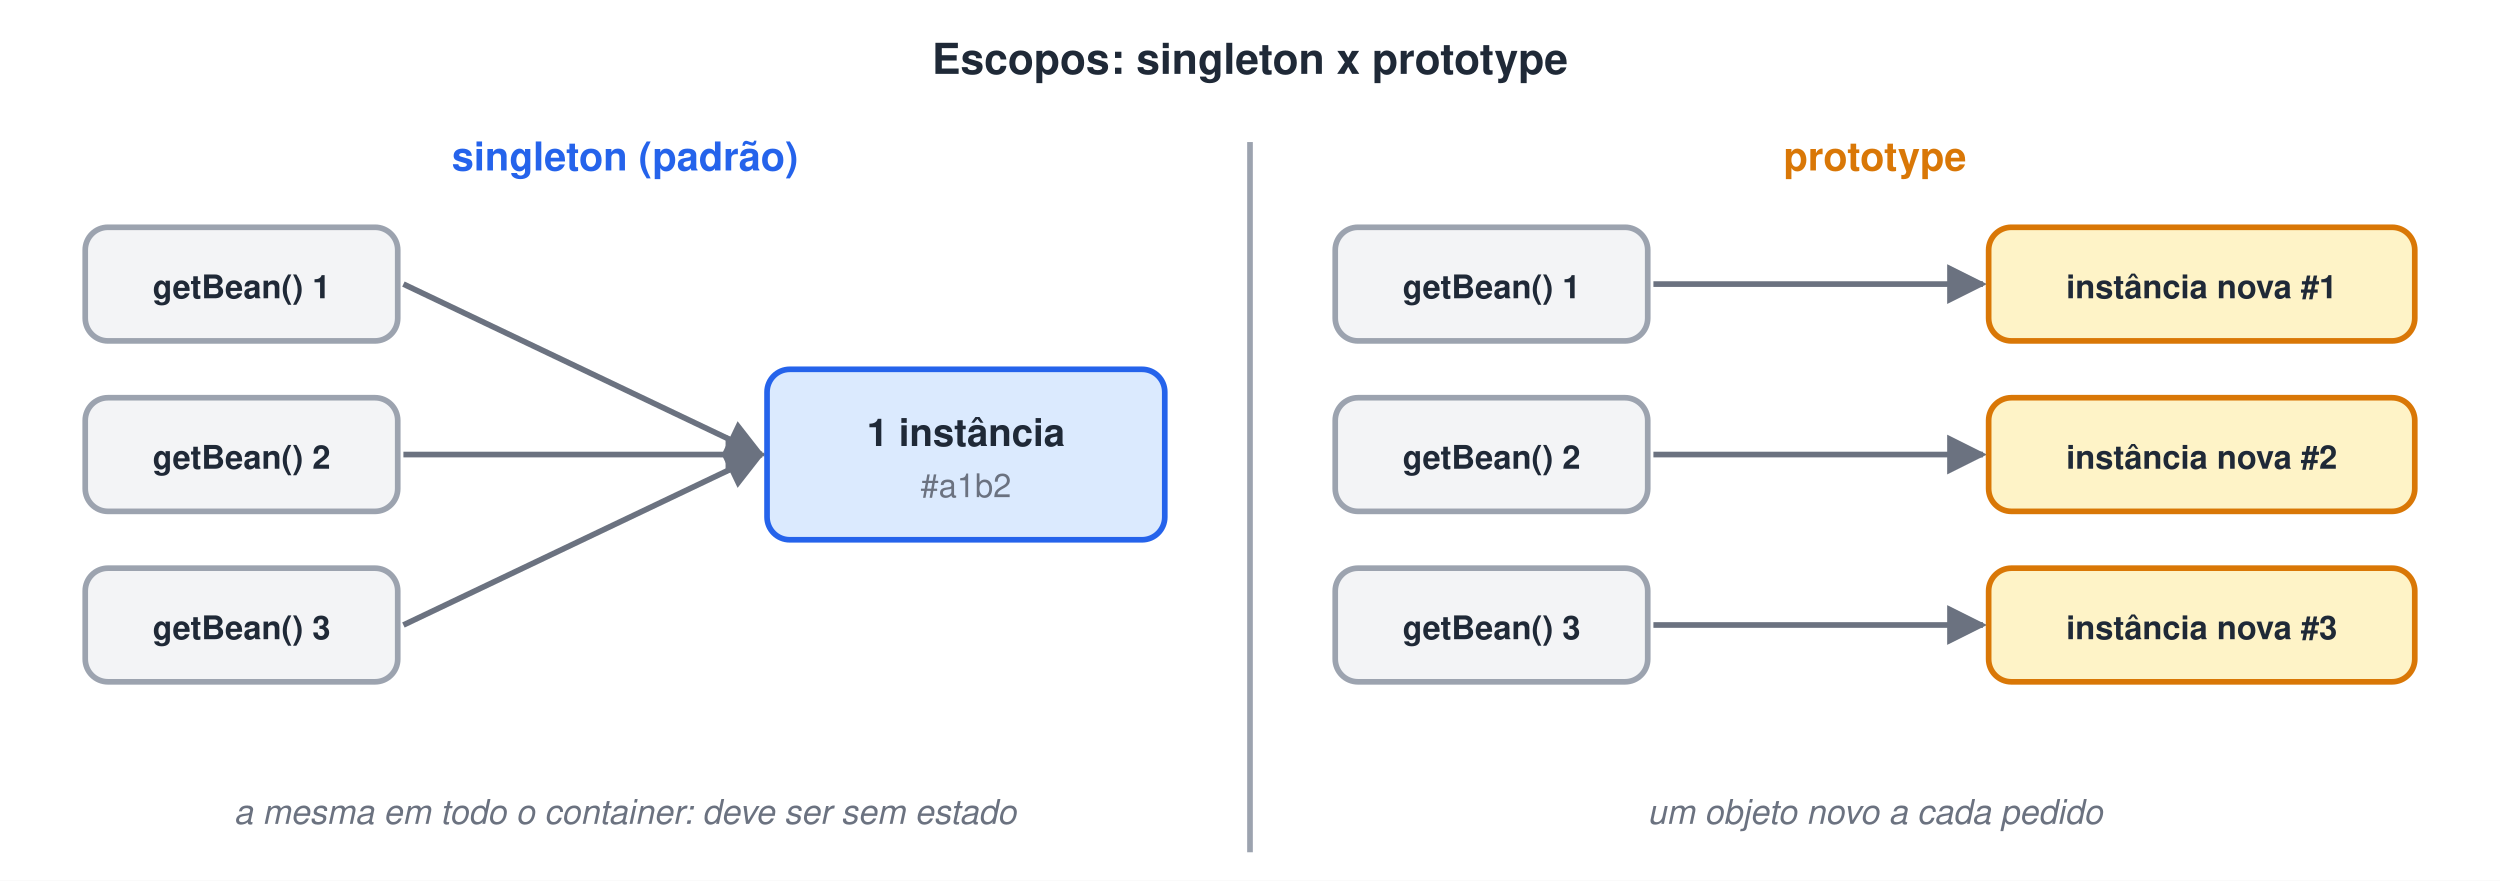
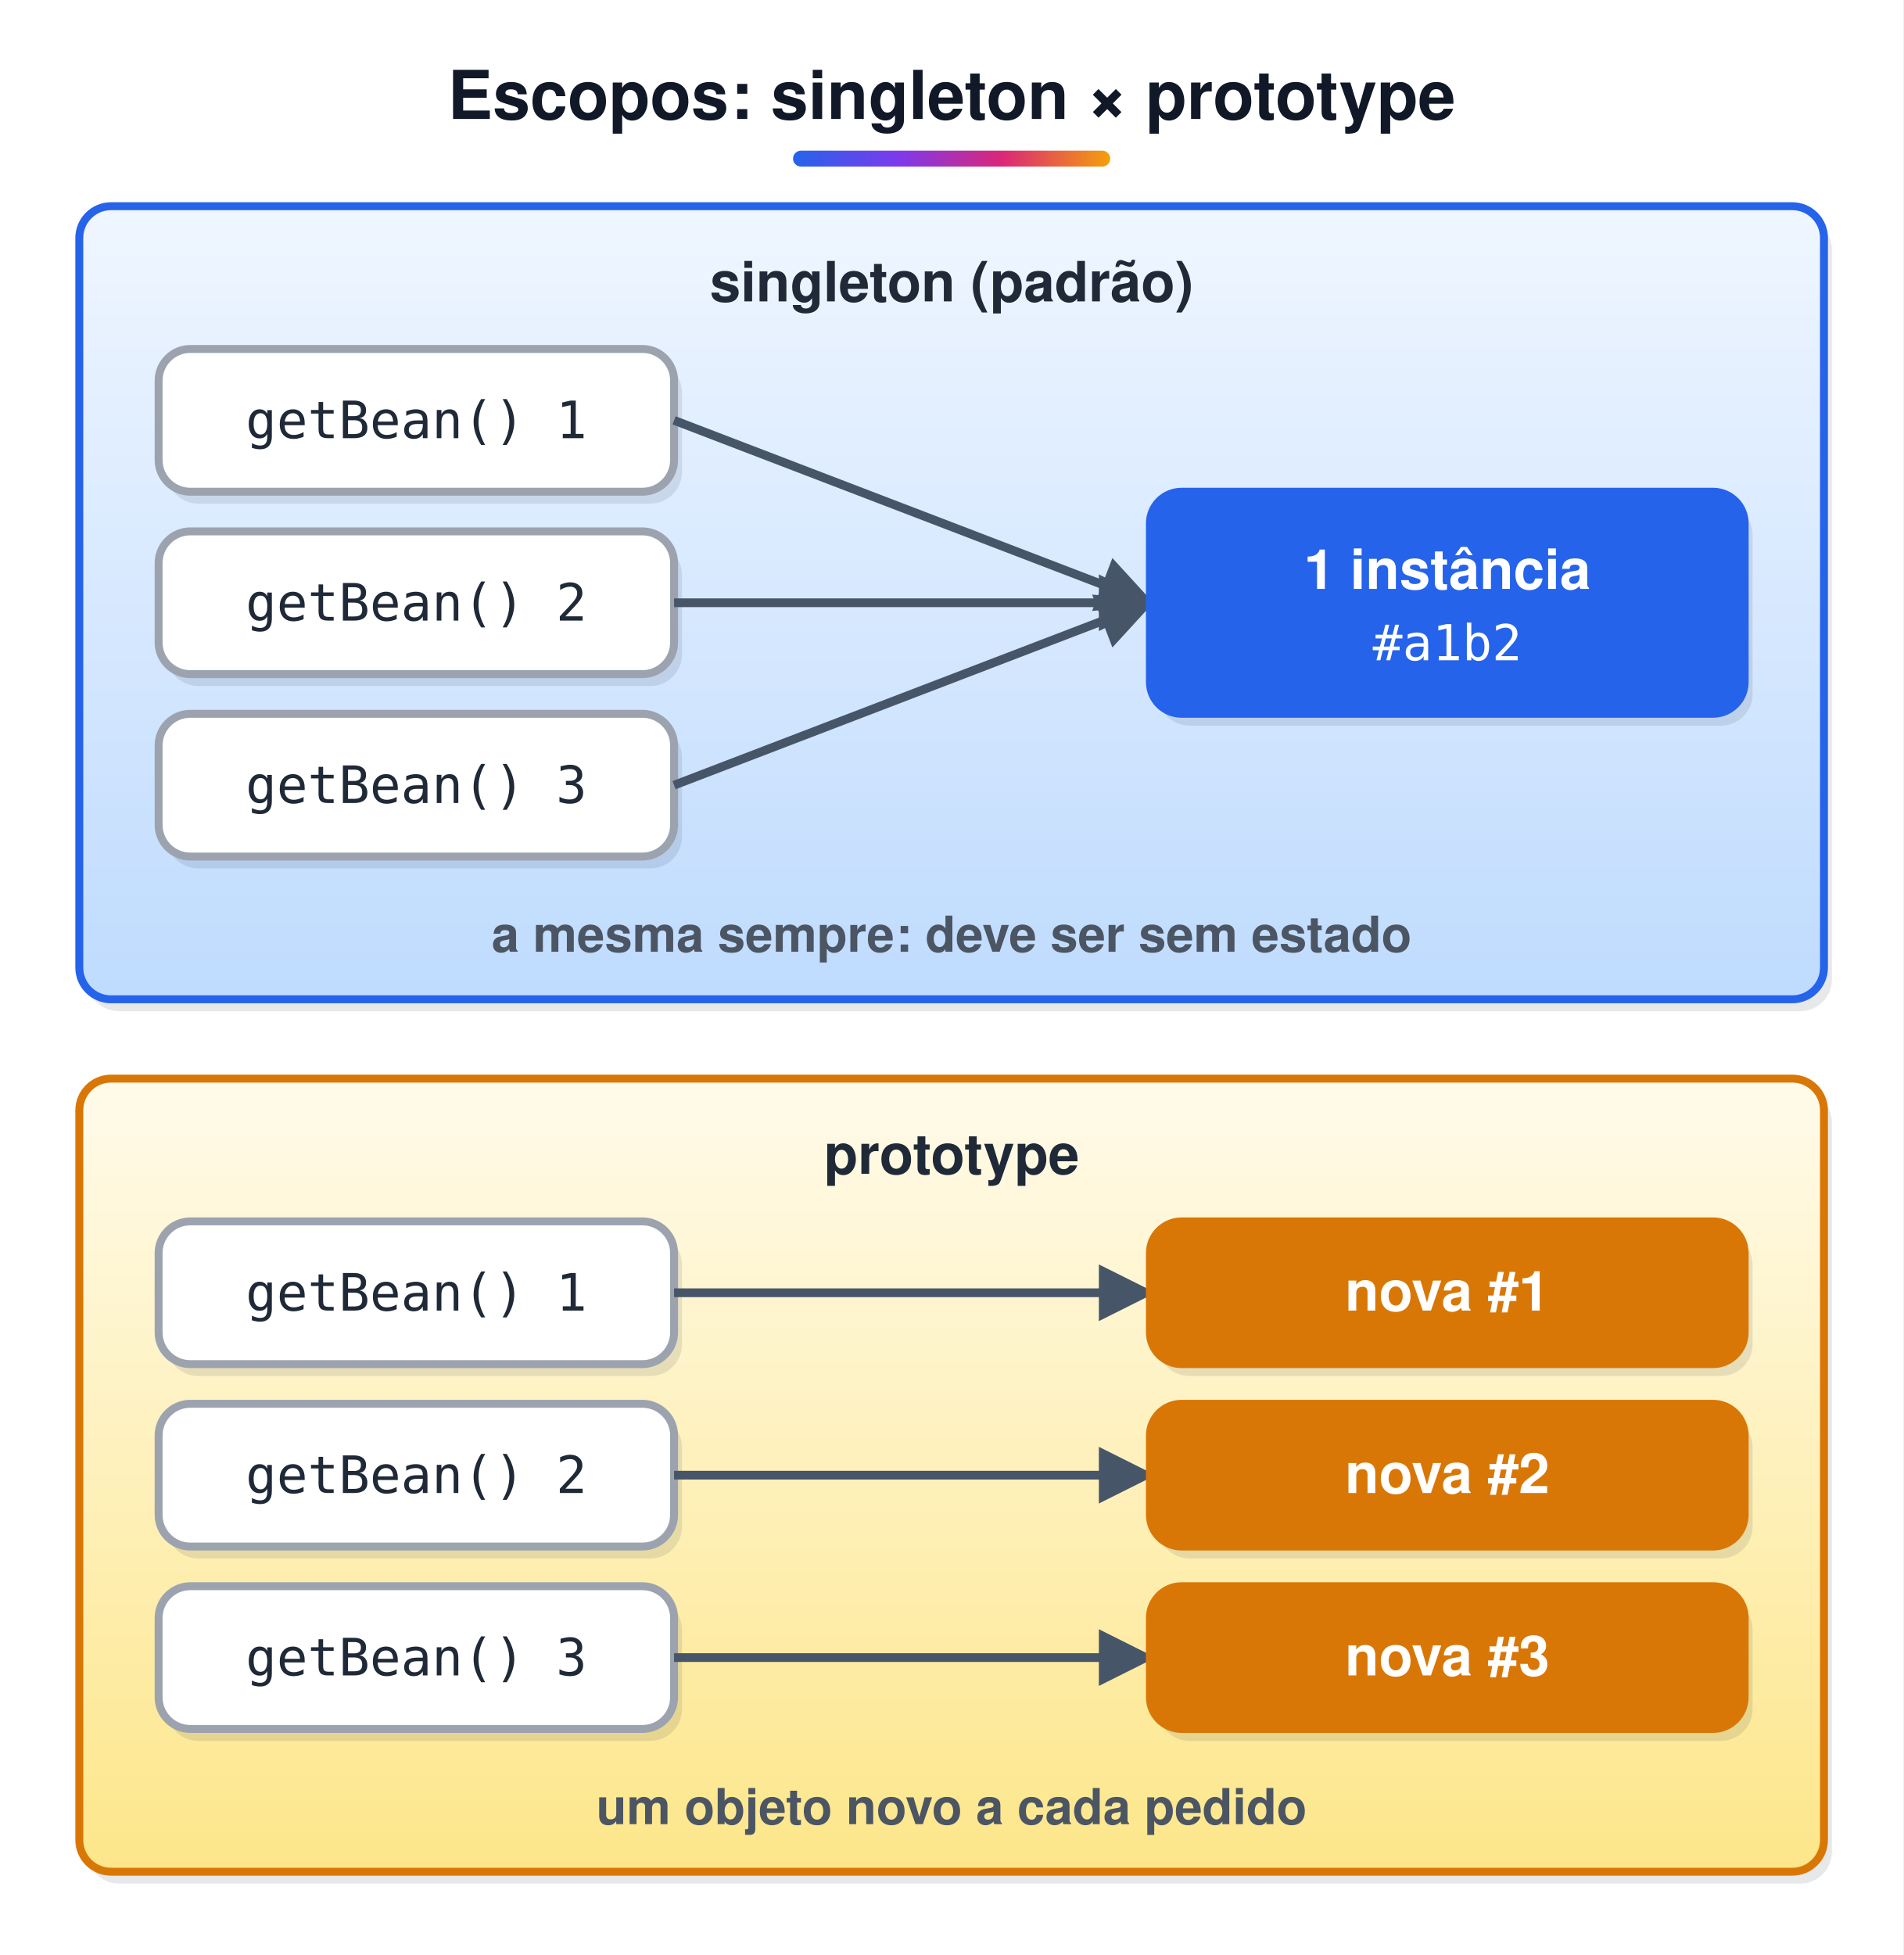
- <svg xmlns="http://www.w3.org/2000/svg" width="880" height="310" viewBox="0 0 880 310">
-   <style>text{font-family:Helvetica, Arial, 'DejaVu Sans', sans-serif}.m{font-family:Menlo, Consolas, 'DejaVu Sans Mono', monospace}</style>
+ <svg xmlns="http://www.w3.org/2000/svg" width="480" height="493" viewBox="0 0 480 493">
+   <style>text{white-space:pre;font-family:Helvetica,Arial,sans-serif;font-size:14px;fill:#1F2937}.t{font-size:17px;font-weight:bold;fill:#111827}.b{font-weight:bold}.m{font-family:Menlo,Consolas,monospace;font-size:13px}.s{font-size:12.5px;fill:#4B5563}.n{font-size:13px;font-style:italic;fill:#4B5563}.c{text-anchor:middle}.r{text-anchor:end}.w{fill:#fff}.xB{fill:url(#gB);stroke:#2563EB}.hB{fill:#2563EB;stroke:#2563EB}.fB{fill:#2563EB}.xG{fill:url(#gG);stroke:#16A34A}.hG{fill:#16A34A;stroke:#16A34A}.fG{fill:#16A34A}.xO{fill:url(#gO);stroke:#D97706}.hO{fill:#D97706;stroke:#D97706}.fO{fill:#D97706}.xP{fill:url(#gP);stroke:#7C3AED}.hP{fill:#7C3AED;stroke:#7C3AED}.fP{fill:#7C3AED}.xR{fill:url(#gR);stroke:#DC2626}.hR{fill:#DC2626;stroke:#DC2626}.fR{fill:#DC2626}.xY{fill:url(#gY);stroke:#6B7280}.hY{fill:#6B7280;stroke:#6B7280}.fY{fill:#6B7280}.xT{fill:url(#gT);stroke:#0D9488}.hT{fill:#0D9488;stroke:#0D9488}.fT{fill:#0D9488}.xK{fill:url(#gK);stroke:#DB2777}.hK{fill:#DB2777;stroke:#DB2777}.fK{fill:#DB2777}.xW{fill:url(#gW);stroke:#9CA3AF}.hW{fill:#9CA3AF;stroke:#9CA3AF}.fW{fill:#9CA3AF}.xZ{fill:url(#gZ);stroke:#DDD6FE}.hZ{fill:#DDD6FE;stroke:#DDD6FE}.fZ{fill:#DDD6FE}.xV{fill:url(#gV);stroke:#E5E7EB}.hV{fill:#E5E7EB;stroke:#E5E7EB}.fV{fill:#E5E7EB}rect,ellipse,polygon,circle{stroke-width:2}.l{stroke:#475569;stroke-width:2.2;fill:none}.d{stroke-dasharray:6 4}.sh{fill:#0F172A;opacity:.10;stroke:none}</style>
  <defs>
-     <marker id="arg" viewBox="0 0 10 10" refX="9" refY="5" markerWidth="7" markerHeight="7" orient="auto-start-reverse">
-       <path d="M0,0 L10,5 L0,10 z" fill="#6B7280" />
+     <linearGradient id="gB" x1="0" y1="0" x2="0" y2="1">
+       <stop offset="0" stop-color="#EFF6FF" />
+       <stop offset="1" stop-color="#BFDBFE" />
+     </linearGradient>
+     <linearGradient id="gG" x1="0" y1="0" x2="0" y2="1">
+       <stop offset="0" stop-color="#F0FDF4" />
+       <stop offset="1" stop-color="#BBF7D0" />
+     </linearGradient>
+     <linearGradient id="gO" x1="0" y1="0" x2="0" y2="1">
+       <stop offset="0" stop-color="#FFFBEB" />
+       <stop offset="1" stop-color="#FDE68A" />
+     </linearGradient>
+     <linearGradient id="gP" x1="0" y1="0" x2="0" y2="1">
+       <stop offset="0" stop-color="#F5F3FF" />
+       <stop offset="1" stop-color="#DDD6FE" />
+     </linearGradient>
+     <linearGradient id="gR" x1="0" y1="0" x2="0" y2="1">
+       <stop offset="0" stop-color="#FEF2F2" />
+       <stop offset="1" stop-color="#FECACA" />
+     </linearGradient>
+     <linearGradient id="gY" x1="0" y1="0" x2="0" y2="1">
+       <stop offset="0" stop-color="#F9FAFB" />
+       <stop offset="1" stop-color="#E5E7EB" />
+     </linearGradient>
+     <linearGradient id="gT" x1="0" y1="0" x2="0" y2="1">
+       <stop offset="0" stop-color="#F0FDFA" />
+       <stop offset="1" stop-color="#99F6E4" />
+     </linearGradient>
+     <linearGradient id="gK" x1="0" y1="0" x2="0" y2="1">
+       <stop offset="0" stop-color="#FDF2F8" />
+       <stop offset="1" stop-color="#FBCFE8" />
+     </linearGradient>
+     <linearGradient id="gW" x1="0" y1="0" x2="0" y2="1">
+       <stop offset="0" stop-color="#FFFFFF" />
+       <stop offset="1" stop-color="#FFFFFF" />
+     </linearGradient>
+     <linearGradient id="gZ" x1="0" y1="0" x2="0" y2="1">
+       <stop offset="0" stop-color="#F5F3FF" />
+       <stop offset="1" stop-color="#F5F3FF" />
+     </linearGradient>
+     <linearGradient id="gV" x1="0" y1="0" x2="0" y2="1">
+       <stop offset="0" stop-color="#FFFFFF" />
+       <stop offset="1" stop-color="#FFFFFF" />
+     </linearGradient>
+     <linearGradient id="gT0" x1="0" y1="0" x2="1" y2="0">
+       <stop offset="0" stop-color="#2563EB" />
+       <stop offset=".33" stop-color="#7C3AED" />
+       <stop offset=".66" stop-color="#DB2777" />
+       <stop offset="1" stop-color="#F59E0B" />
+     </linearGradient>
+     <marker id="a" viewBox="0 0 10 10" refX="9" refY="5" markerWidth="6.5" markerHeight="6.5" orient="auto-start-reverse">
+       <path d="M0,0L10,5L0,10z" fill="#475569" />
    </marker>
  </defs>
-   <rect width="100%" height="100%" fill="#ffffff" />
-   <text x="440" y="26" font-size="15" font-weight="bold" fill="#1F2937" text-anchor="middle">Escopos: singleton x prototype</text>
-   <text x="220" y="60" font-size="14" font-weight="bold" fill="#2563EB" text-anchor="middle">singleton (padrão)</text>
-   <rect x="30" y="80" width="110" height="40" rx="8" fill="#F3F4F6" stroke="#9CA3AF" stroke-width="2" />
-   <text x="85" y="105" font-size="11.5" font-weight="bold" fill="#1F2937" text-anchor="middle">getBean() 1</text>
-   <line x1="142" y1="100" x2="268" y2="160" stroke="#6B7280" stroke-width="2" marker-end="url(#arg)" />
-   <rect x="30" y="140" width="110" height="40" rx="8" fill="#F3F4F6" stroke="#9CA3AF" stroke-width="2" />
-   <text x="85" y="165" font-size="11.5" font-weight="bold" fill="#1F2937" text-anchor="middle">getBean() 2</text>
-   <line x1="142" y1="160" x2="268" y2="160" stroke="#6B7280" stroke-width="2" marker-end="url(#arg)" />
-   <rect x="30" y="200" width="110" height="40" rx="8" fill="#F3F4F6" stroke="#9CA3AF" stroke-width="2" />
-   <text x="85" y="225" font-size="11.5" font-weight="bold" fill="#1F2937" text-anchor="middle">getBean() 3</text>
-   <line x1="142" y1="220" x2="268" y2="160" stroke="#6B7280" stroke-width="2" marker-end="url(#arg)" />
-   <rect x="270" y="130" width="140" height="60" rx="8" fill="#DBEAFE" stroke="#2563EB" stroke-width="2" />
-   <text x="340" y="157" font-size="13.5" font-weight="bold" fill="#1F2937" text-anchor="middle">1 instância</text>
-   <text x="340" y="175" font-size="11.5" fill="#6B7280" text-anchor="middle">#a1b2</text>
-   <text x="220" y="290" font-size="12" font-style="italic" fill="#6B7280" text-anchor="middle">a mesma em todo o container: deve ser sem estado</text>
-   <line x1="440" y1="50" x2="440" y2="300" stroke="#9CA3AF" stroke-width="2" />
-   <text x="660" y="60" font-size="14" font-weight="bold" fill="#D97706" text-anchor="middle">prototype</text>
-   <rect x="470" y="80" width="110" height="40" rx="8" fill="#F3F4F6" stroke="#9CA3AF" stroke-width="2" />
-   <text x="525" y="105" font-size="11.5" font-weight="bold" fill="#1F2937" text-anchor="middle">getBean() 1</text>
-   <line x1="582" y1="100" x2="698" y2="100" stroke="#6B7280" stroke-width="2" marker-end="url(#arg)" />
-   <rect x="700" y="80" width="150" height="40" rx="8" fill="#FEF3C7" stroke="#D97706" stroke-width="2" />
-   <text x="775" y="105" font-size="11.5" font-weight="bold" fill="#1F2937" text-anchor="middle">instância nova #1</text>
-   <rect x="470" y="140" width="110" height="40" rx="8" fill="#F3F4F6" stroke="#9CA3AF" stroke-width="2" />
-   <text x="525" y="165" font-size="11.5" font-weight="bold" fill="#1F2937" text-anchor="middle">getBean() 2</text>
-   <line x1="582" y1="160" x2="698" y2="160" stroke="#6B7280" stroke-width="2" marker-end="url(#arg)" />
-   <rect x="700" y="140" width="150" height="40" rx="8" fill="#FEF3C7" stroke="#D97706" stroke-width="2" />
-   <text x="775" y="165" font-size="11.5" font-weight="bold" fill="#1F2937" text-anchor="middle">instância nova #2</text>
-   <rect x="470" y="200" width="110" height="40" rx="8" fill="#F3F4F6" stroke="#9CA3AF" stroke-width="2" />
-   <text x="525" y="225" font-size="11.5" font-weight="bold" fill="#1F2937" text-anchor="middle">getBean() 3</text>
-   <line x1="582" y1="220" x2="698" y2="220" stroke="#6B7280" stroke-width="2" marker-end="url(#arg)" />
-   <rect x="700" y="200" width="150" height="40" rx="8" fill="#FEF3C7" stroke="#D97706" stroke-width="2" />
-   <text x="775" y="225" font-size="11.5" font-weight="bold" fill="#1F2937" text-anchor="middle">instância nova #3</text>
-   <text x="660" y="290" font-size="12" font-style="italic" fill="#6B7280" text-anchor="middle">um objeto novo a cada pedido</text>
+   <rect width="100%" height="100%" fill="#fff" />
+   <text x="240.0" y="30" class="t c">Escopos: singleton × prototype</text>
+   <rect x="200.0" y="38" width="80" height="4" rx="2" fill="url(#gT0)" />
+   <rect x="22" y="55" width="440" height="200" rx="8" class="sh" />
+   <rect x="20" y="52" width="440" height="200" rx="8" class="xB" />
+   <text x="240" y="76" class="b c">singleton (padrão)</text>
+   <rect x="42" y="91" width="130" height="36" rx="8" class="sh" />
+   <rect x="40" y="88" width="130" height="36" rx="8" class="xW" />
+   <text x="105.0" y="110.5" class="m c">getBean() 1</text>
+   <path d="M170,106 L290,152" class="l" marker-end="url(#a)" />
+   <rect x="42" y="137" width="130" height="36" rx="8" class="sh" />
+   <rect x="40" y="134" width="130" height="36" rx="8" class="xW" />
+   <text x="105.0" y="156.5" class="m c">getBean() 2</text>
+   <path d="M170,152 L290,152" class="l" marker-end="url(#a)" />
+   <rect x="42" y="183" width="130" height="36" rx="8" class="sh" />
+   <rect x="40" y="180" width="130" height="36" rx="8" class="xW" />
+   <text x="105.0" y="202.5" class="m c">getBean() 3</text>
+   <path d="M170,198 L290,152" class="l" marker-end="url(#a)" />
+   <rect x="292" y="127" width="150" height="56" rx="8" class="sh" />
+   <rect x="290" y="124" width="150" height="56" rx="8" class="hB" />
+   <text x="365.0" y="148.5" class="b c w">1 instância</text>
+   <text x="365.0" y="166.5" class="m s c w">#a1b2</text>
+   <text x="240" y="240" class="s b c">a mesma sempre: deve ser sem estado</text>
+   <rect x="22" y="275" width="440" height="200" rx="8" class="sh" />
+   <rect x="20" y="272" width="440" height="200" rx="8" class="xO" />
+   <text x="240" y="296" class="b c">prototype</text>
+   <rect x="42" y="311" width="130" height="36" rx="8" class="sh" />
+   <rect x="40" y="308" width="130" height="36" rx="8" class="xW" />
+   <text x="105.0" y="330.5" class="m c">getBean() 1</text>
+   <path d="M170,326 L290,326" class="l" marker-end="url(#a)" />
+   <rect x="292" y="311" width="150" height="36" rx="8" class="sh" />
+   <rect x="290" y="308" width="150" height="36" rx="8" class="hO" />
+   <text x="365.0" y="330.5" class="b c w">nova #1</text>
+   <rect x="42" y="357" width="130" height="36" rx="8" class="sh" />
+   <rect x="40" y="354" width="130" height="36" rx="8" class="xW" />
+   <text x="105.0" y="376.5" class="m c">getBean() 2</text>
+   <path d="M170,372 L290,372" class="l" marker-end="url(#a)" />
+   <rect x="292" y="357" width="150" height="36" rx="8" class="sh" />
+   <rect x="290" y="354" width="150" height="36" rx="8" class="hO" />
+   <text x="365.0" y="376.5" class="b c w">nova #2</text>
+   <rect x="42" y="403" width="130" height="36" rx="8" class="sh" />
+   <rect x="40" y="400" width="130" height="36" rx="8" class="xW" />
+   <text x="105.0" y="422.5" class="m c">getBean() 3</text>
+   <path d="M170,418 L290,418" class="l" marker-end="url(#a)" />
+   <rect x="292" y="403" width="150" height="36" rx="8" class="sh" />
+   <rect x="290" y="400" width="150" height="36" rx="8" class="hO" />
+   <text x="365.0" y="422.5" class="b c w">nova #3</text>
+   <text x="240" y="460" class="s b c">um objeto novo a cada pedido</text>
</svg>
